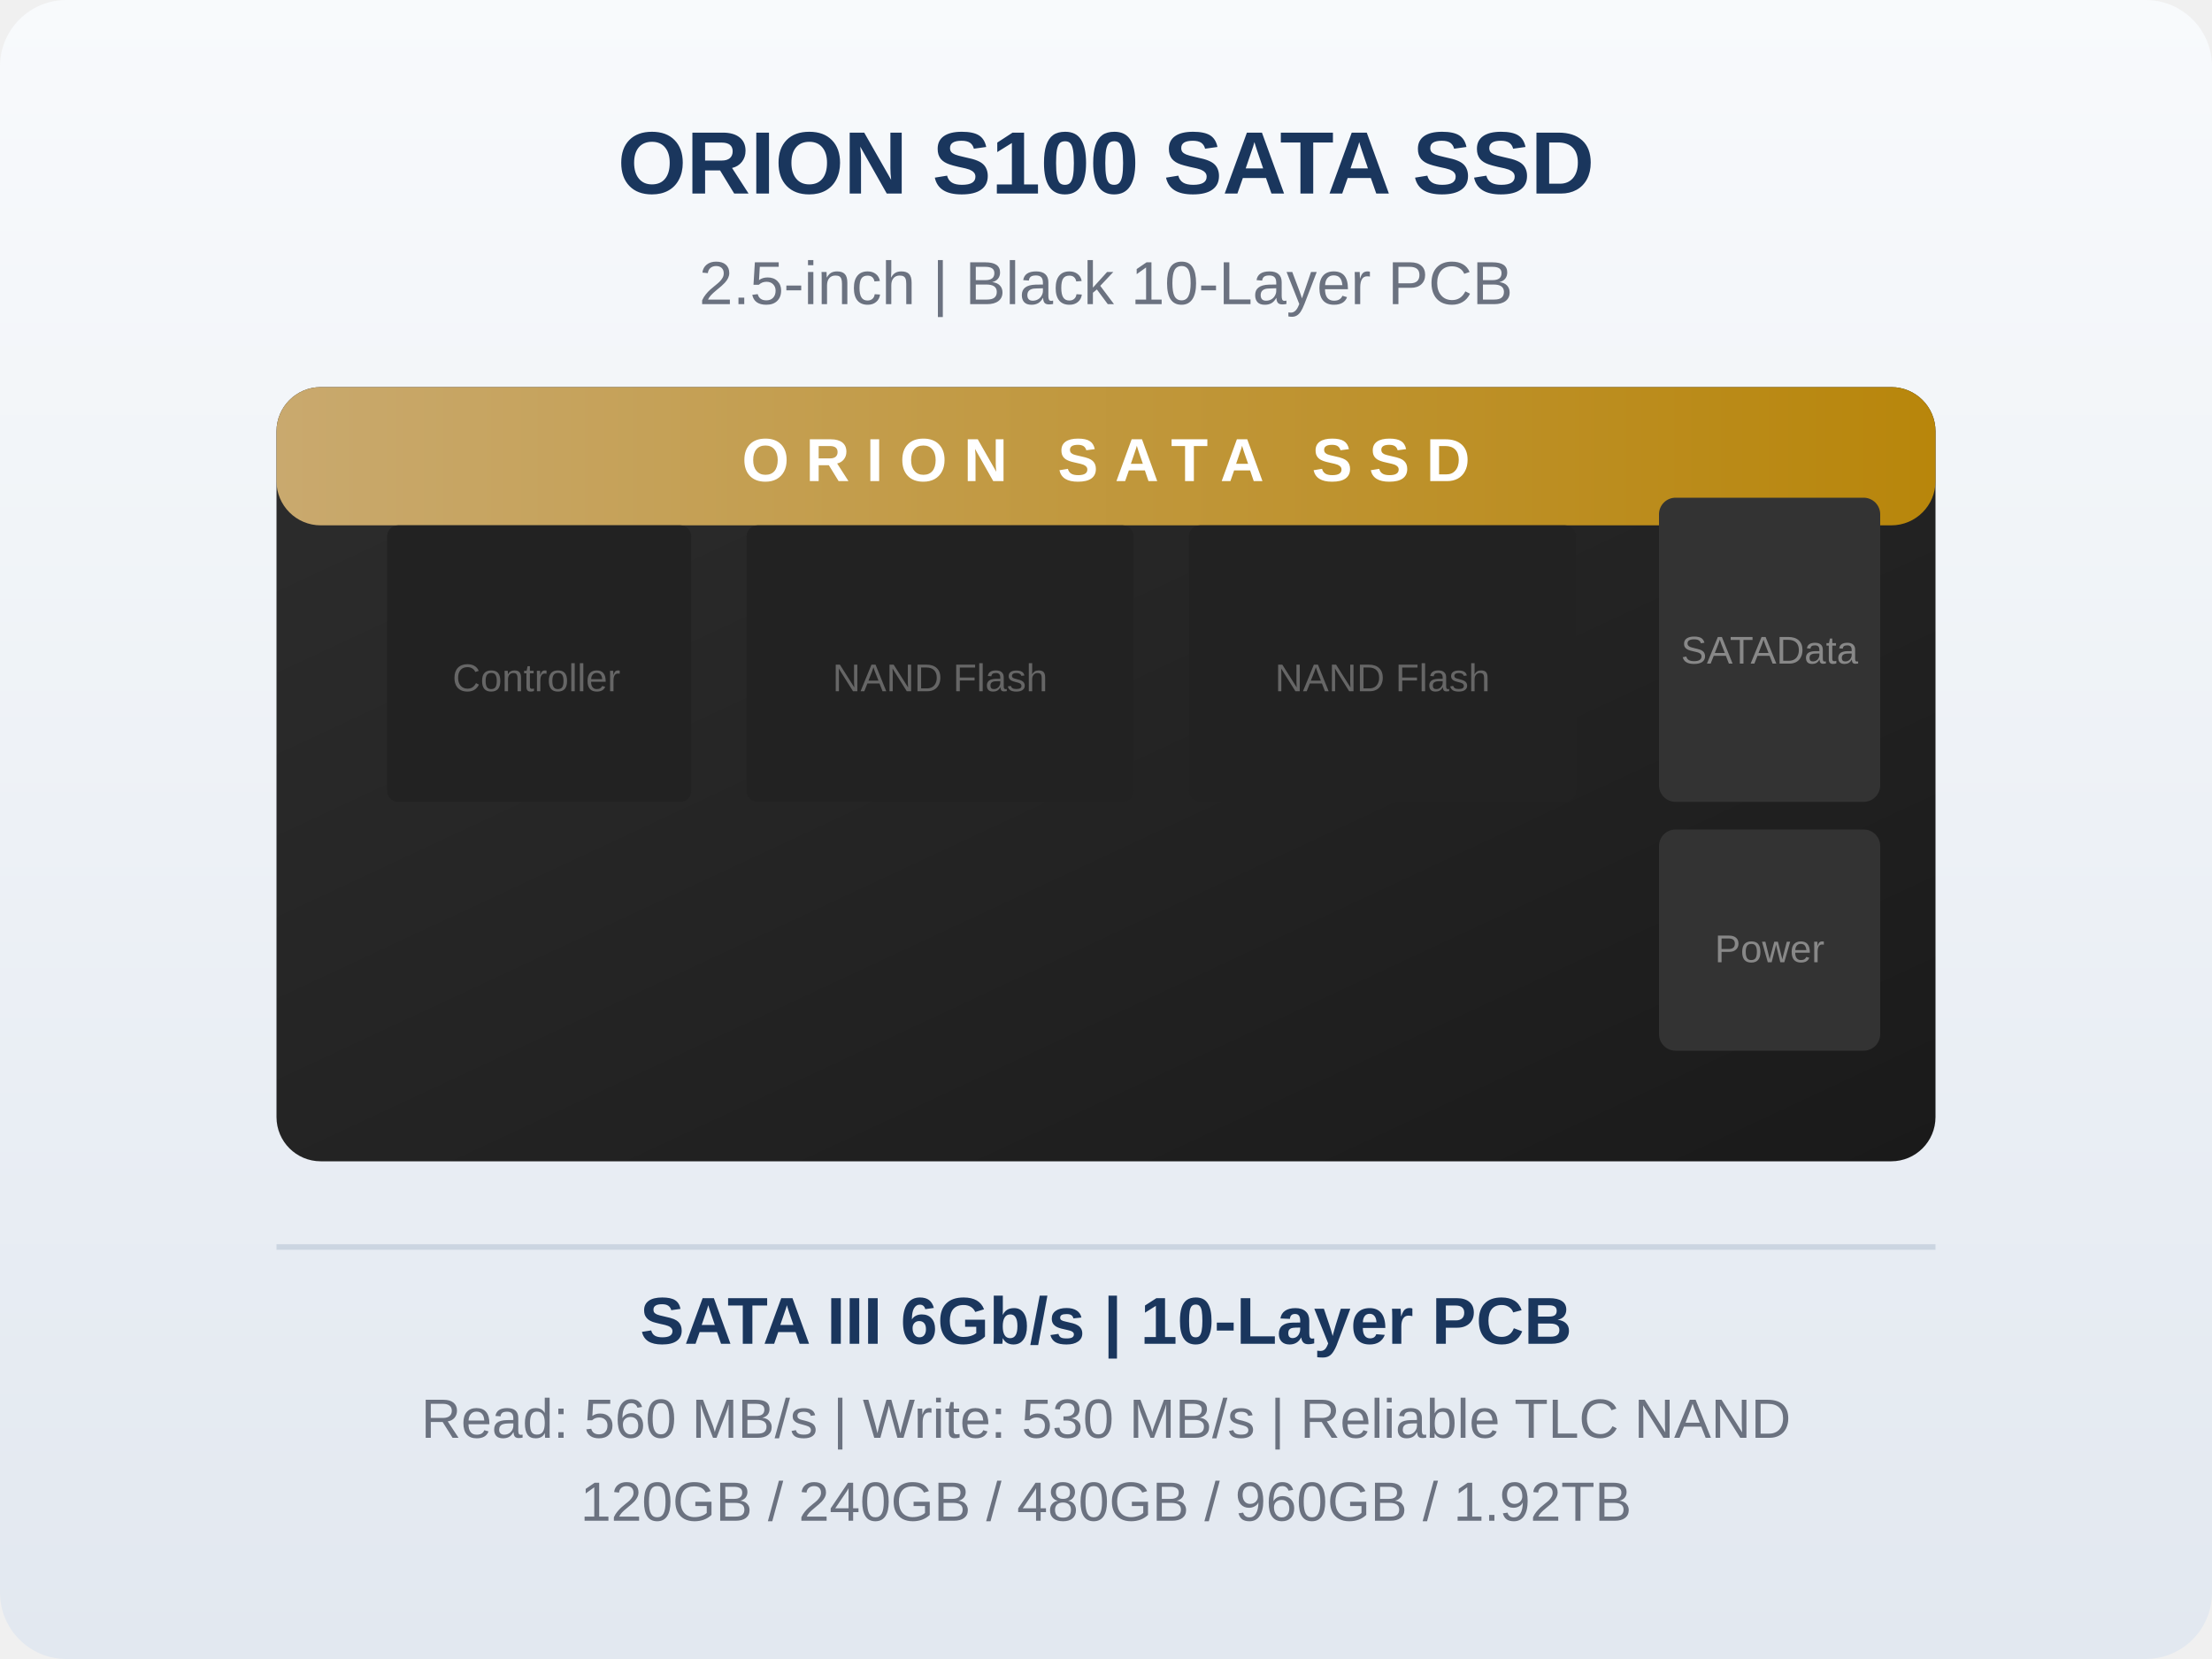
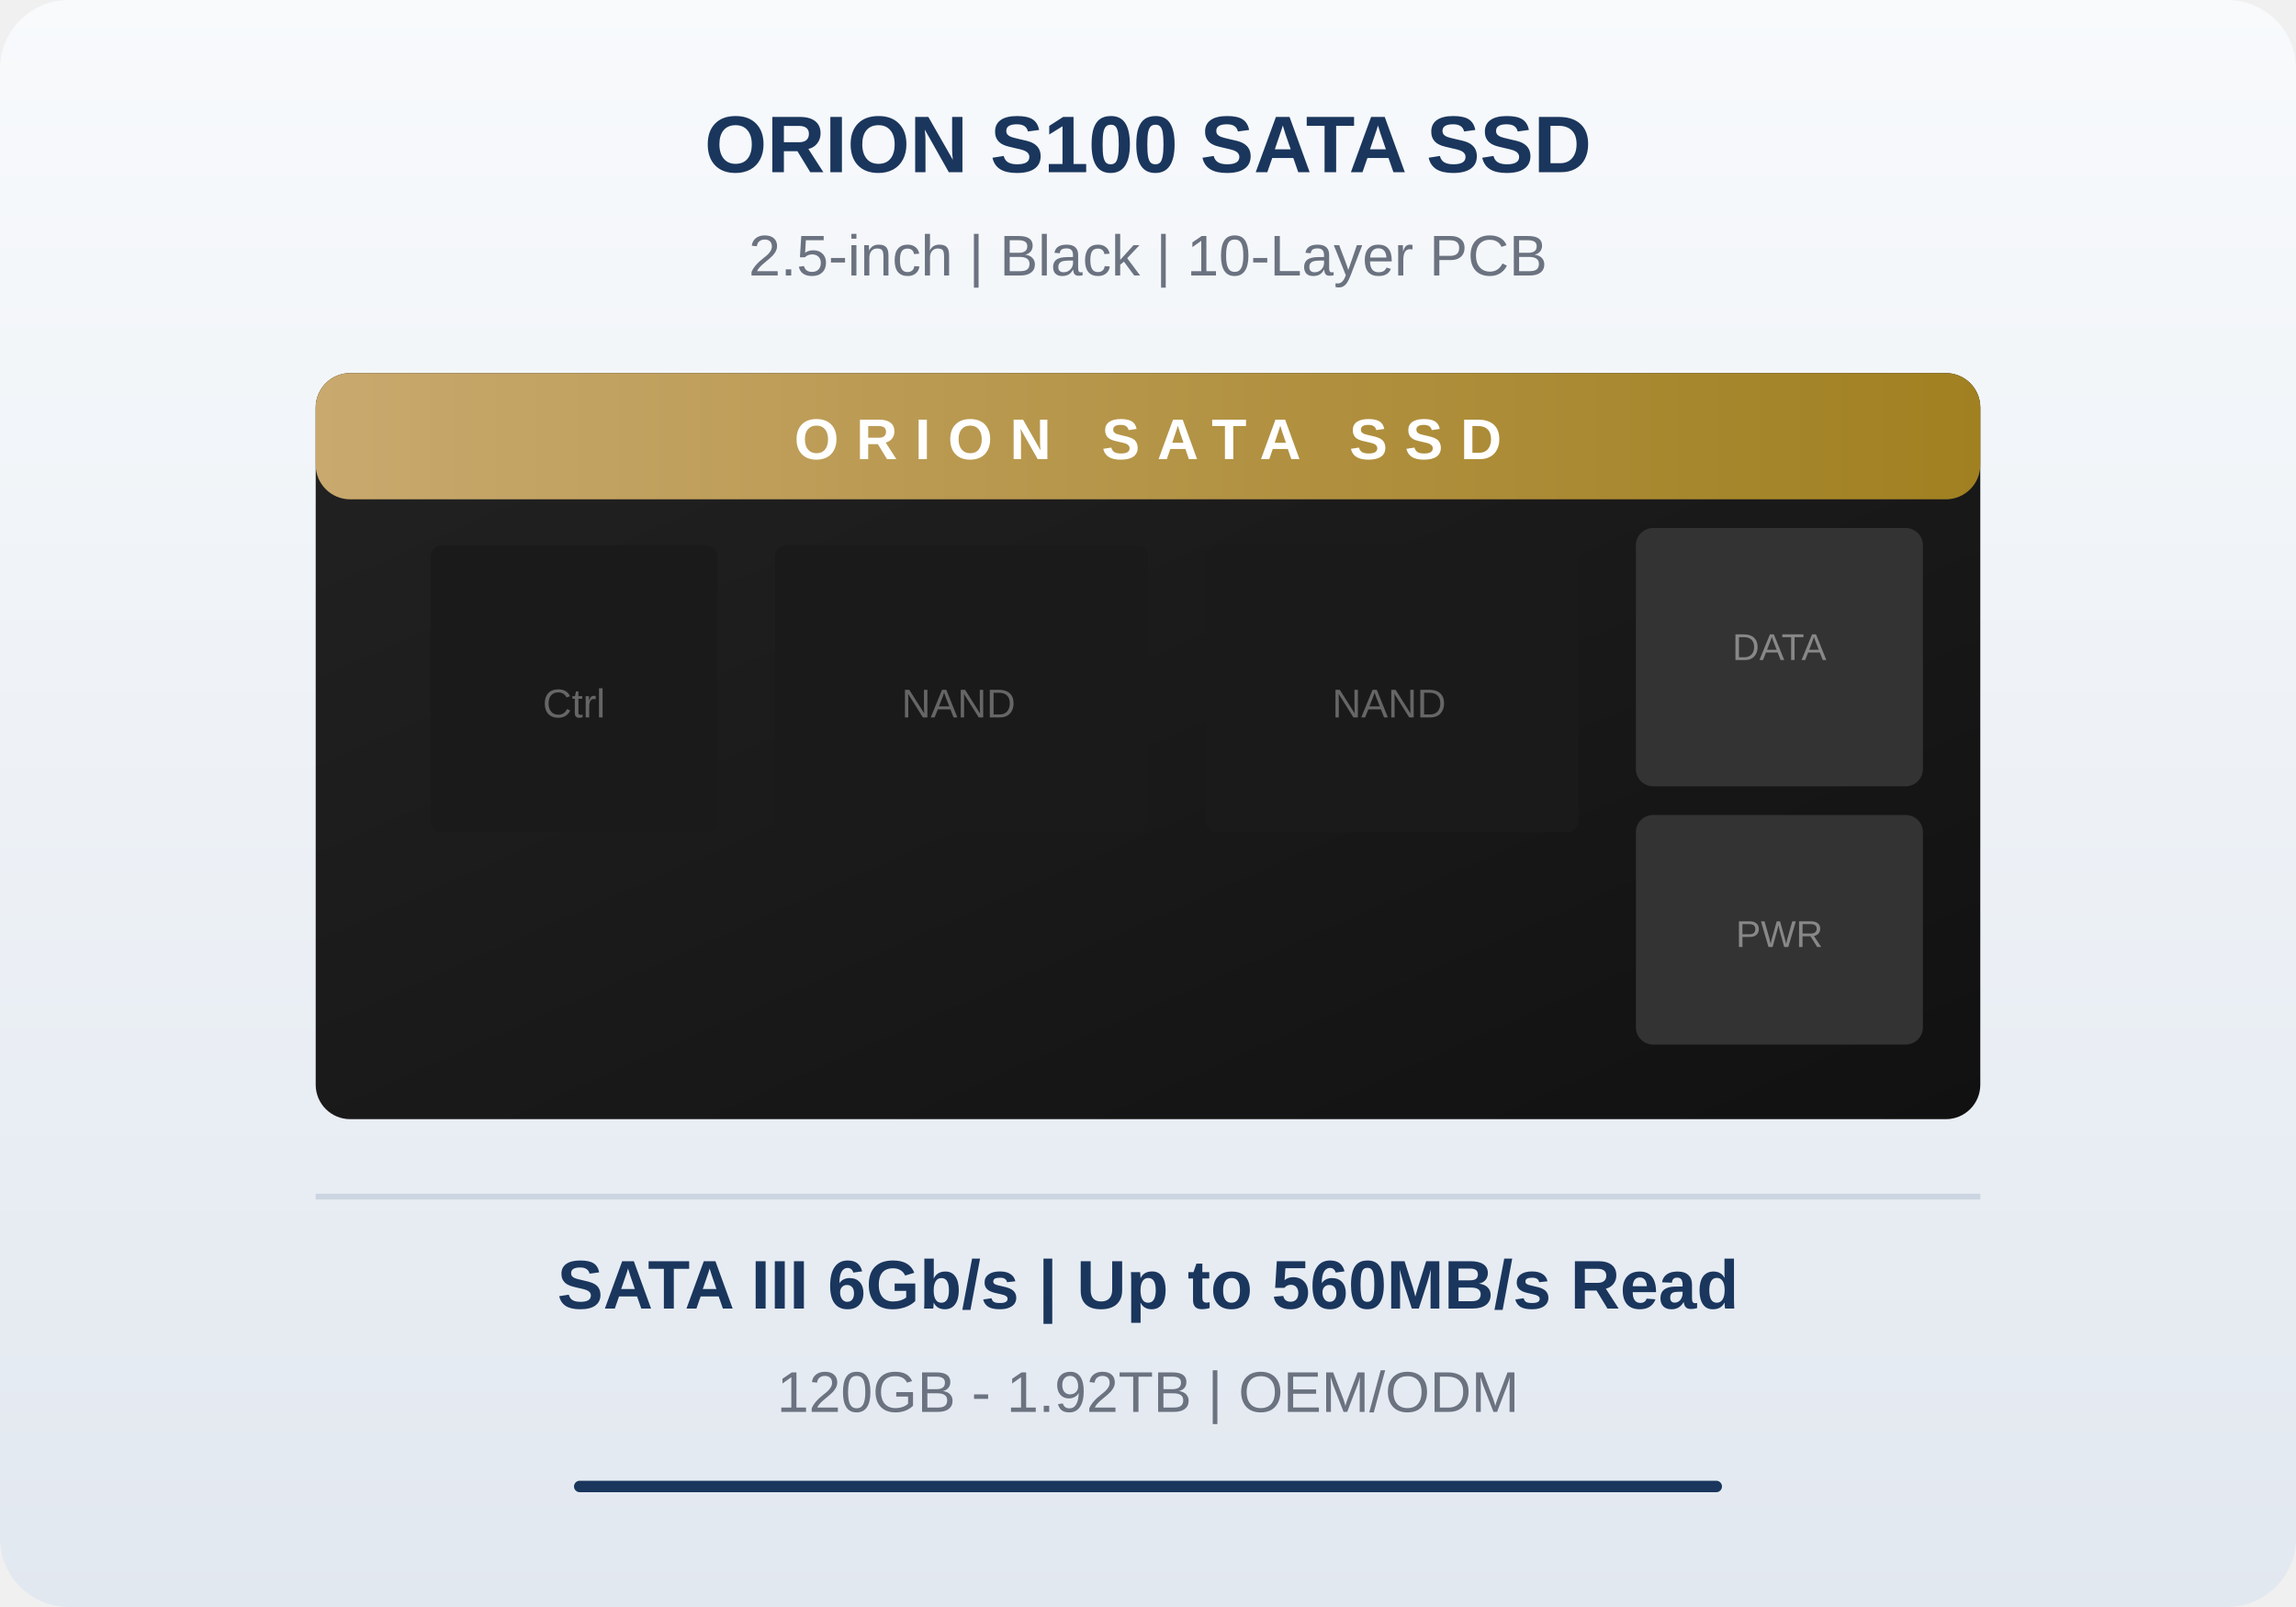
- <svg xmlns="http://www.w3.org/2000/svg" viewBox="0 0 400 300">
+ <svg xmlns="http://www.w3.org/2000/svg" viewBox="0 0 400 280">
  <defs>
-     <linearGradient id="bg3" x1="0" y1="0" x2="0" y2="1">
+     <linearGradient id="a" x1="0" y1="0" x2="0" y2="1">
      <stop offset="0%" stop-color="#f8fafc" />
      <stop offset="100%" stop-color="#e2e8f0" />
    </linearGradient>
-     <linearGradient id="case" x1="0" y1="0" x2="1" y2="1">
-       <stop offset="0%" stop-color="#2d2d2d" />
-       <stop offset="100%" stop-color="#1a1a1a" />
+     <linearGradient id="b" x1="0" y1="0" x2="1" y2="1">
+       <stop offset="0%" stop-color="#222" />
+       <stop offset="100%" stop-color="#111" />
    </linearGradient>
-     <linearGradient id="gld2" x1="0" y1="0" x2="1" y2="0">
+     <linearGradient id="g" x1="0" y1="0" x2="1" y2="0">
      <stop offset="0%" stop-color="#c9a96e" />
-       <stop offset="100%" stop-color="#b8860b" />
+       <stop offset="100%" stop-color="#a08020" />
    </linearGradient>
  </defs>
-   <rect width="400" height="300" rx="12" fill="url(#bg3)" />
-   <text x="200" y="35" font-family="Arial" font-size="16" font-weight="bold" fill="#1a365d" text-anchor="middle">ORION S100 SATA SSD</text>
-   <text x="200" y="55" font-family="Arial" font-size="11" fill="#6b7280" text-anchor="middle">2.5-inch | Black 10-Layer PCB</text>
-   <rect x="50" y="70" width="300" height="140" rx="8" fill="url(#case)" />
-   <rect x="50" y="70" width="300" height="25" rx="8" fill="url(#gld2)" />
-   <text x="200" y="87" font-family="Arial" font-size="11" font-weight="bold" fill="#fff" text-anchor="middle" letter-spacing="3">ORION SATA SSD</text>
-   <rect x="300" y="90" width="40" height="55" rx="3" fill="#333" />
-   <text x="320" y="120" font-family="Arial" font-size="7" fill="#888" text-anchor="middle">SATA<br />Data</text>
-   <rect x="300" y="150" width="40" height="40" rx="3" fill="#333" />
-   <text x="320" y="174" font-family="Arial" font-size="7" fill="#888" text-anchor="middle">Power</text>
-   <rect x="70" y="95" width="55" height="50" rx="2" fill="#222" />
-   <text x="97" y="125" font-family="Arial" font-size="7" fill="#666" text-anchor="middle">Controller</text>
-   <rect x="135" y="95" width="70" height="50" rx="2" fill="#222" />
-   <text x="170" y="125" font-family="Arial" font-size="7" fill="#666" text-anchor="middle">NAND Flash</text>
-   <rect x="215" y="95" width="70" height="50" rx="2" fill="#222" />
-   <text x="250" y="125" font-family="Arial" font-size="7" fill="#666" text-anchor="middle">NAND Flash</text>
-   <rect x="50" y="225" width="300" height="1" fill="#cbd5e1" />
-   <text x="200" y="243" font-family="Arial" font-size="12" font-weight="bold" fill="#1a365d" text-anchor="middle">SATA III 6Gb/s | 10-Layer PCB</text>
-   <text x="200" y="260" font-family="Arial" font-size="10" fill="#6b7280" text-anchor="middle">Read: 560 MB/s | Write: 530 MB/s | Reliable TLC NAND</text>
-   <text x="200" y="275" font-family="Arial" font-size="10" fill="#6b7280" text-anchor="middle">120GB / 240GB / 480GB / 960GB / 1.92TB</text>
+   <rect width="400" height="280" rx="12" fill="url(#a)" />
+   <text x="200" y="30" font-family="Arial" font-size="14" font-weight="700" fill="#1a365d" text-anchor="middle">ORION S100 SATA SSD</text>
+   <text x="200" y="48" font-family="Arial" font-size="10" fill="#6b7280" text-anchor="middle">2.5-inch | Black | 10-Layer PCB</text>
+   <rect x="55" y="65" width="290" height="130" rx="6" fill="url(#b)" />
+   <rect x="55" y="65" width="290" height="22" rx="6" fill="url(#g)" />
+   <text x="200" y="80" font-family="Arial" font-size="10" font-weight="700" fill="#fff" text-anchor="middle" letter-spacing="3">ORION SATA SSD</text>
+   <rect x="285" y="92" width="50" height="45" rx="3" fill="#333" />
+   <text x="310" y="115" font-family="Arial" font-size="6.5" fill="#888" text-anchor="middle">DATA</text>
+   <rect x="285" y="142" width="50" height="40" rx="3" fill="#333" />
+   <text x="310" y="165" font-family="Arial" font-size="6.5" fill="#888" text-anchor="middle">PWR</text>
+   <rect x="75" y="95" width="50" height="50" rx="2" fill="#1a1a1a" />
+   <text x="100" y="125" font-family="Arial" font-size="7" fill="#666" text-anchor="middle">Ctrl</text>
+   <rect x="135" y="95" width="65" height="50" rx="2" fill="#1a1a1a" />
+   <text x="167" y="125" font-family="Arial" font-size="7" fill="#666" text-anchor="middle">NAND</text>
+   <rect x="210" y="95" width="65" height="50" rx="2" fill="#1a1a1a" />
+   <text x="242" y="125" font-family="Arial" font-size="7" fill="#666" text-anchor="middle">NAND</text>
+   <rect x="55" y="208" width="290" height="1" fill="#cbd5e1" />
+   <text x="200" y="228" font-family="Arial" font-size="12" font-weight="700" fill="#1a365d" text-anchor="middle">SATA III 6Gb/s | Up to 560MB/s Read</text>
+   <text x="200" y="246" font-family="Arial" font-size="10" fill="#6b7280" text-anchor="middle">120GB - 1.92TB | OEM/ODM</text>
+   <rect x="100" y="258" width="200" height="2" rx="1" fill="#1a365d" />
</svg>
